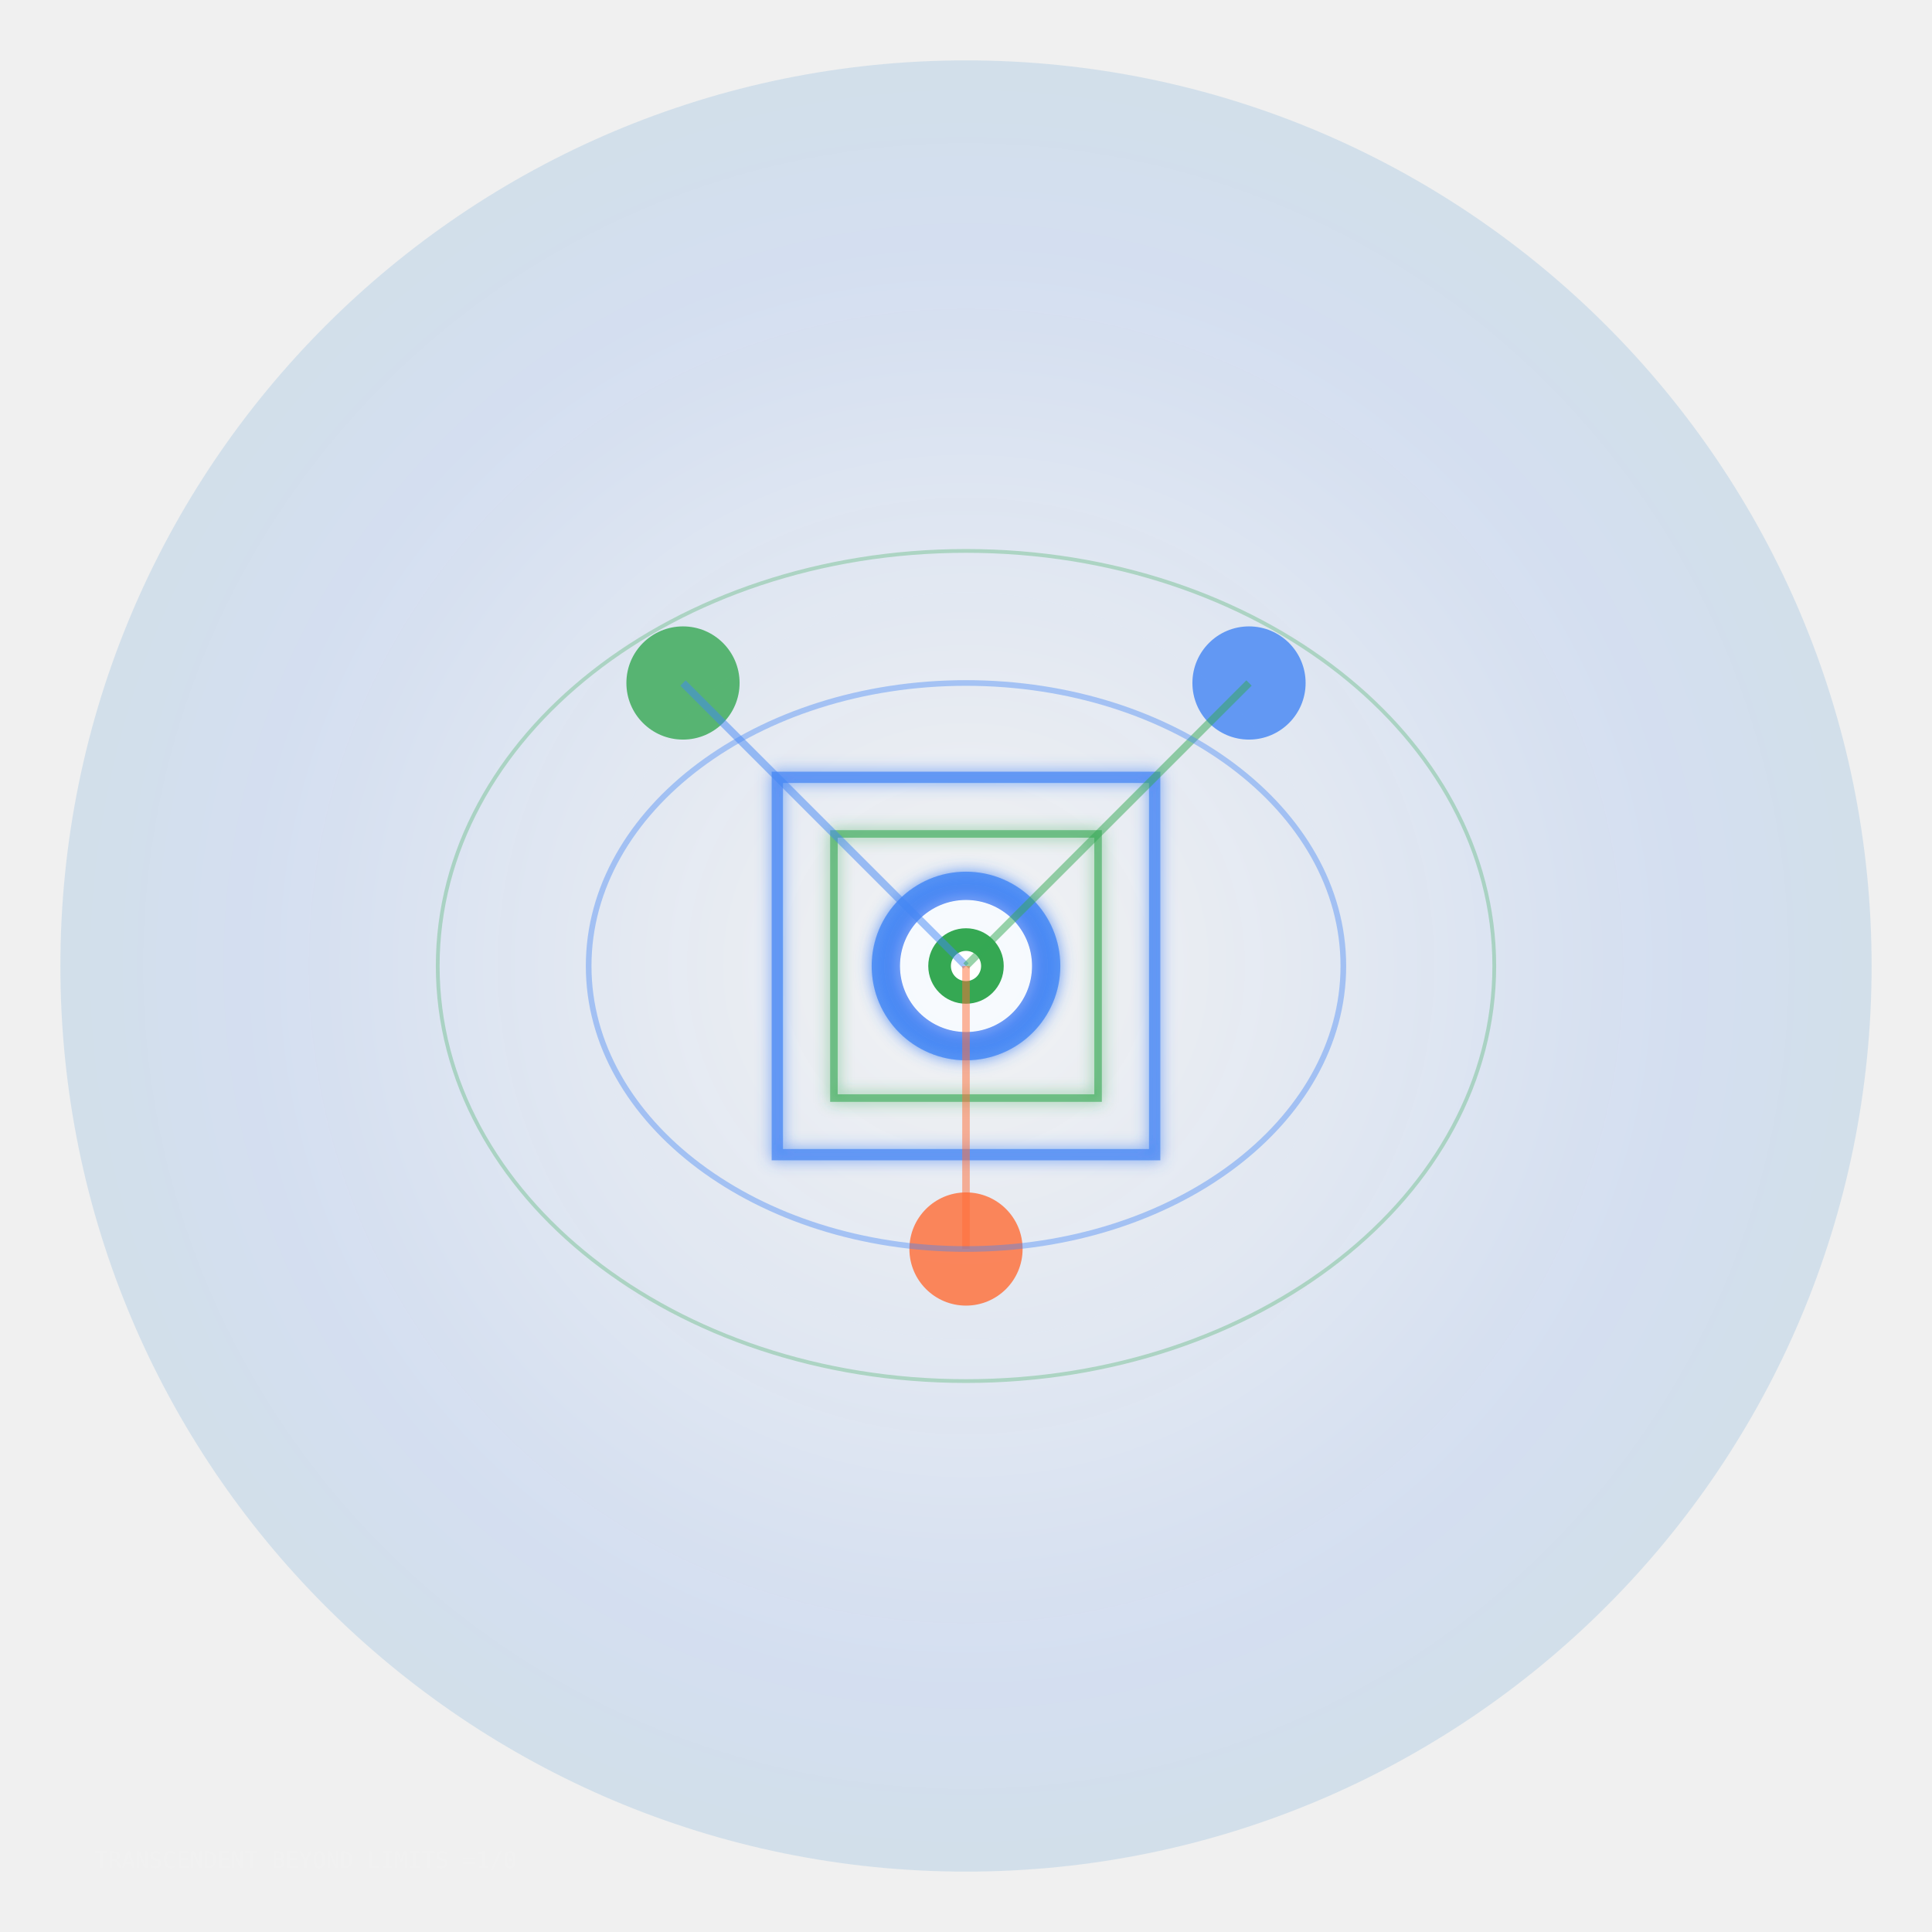
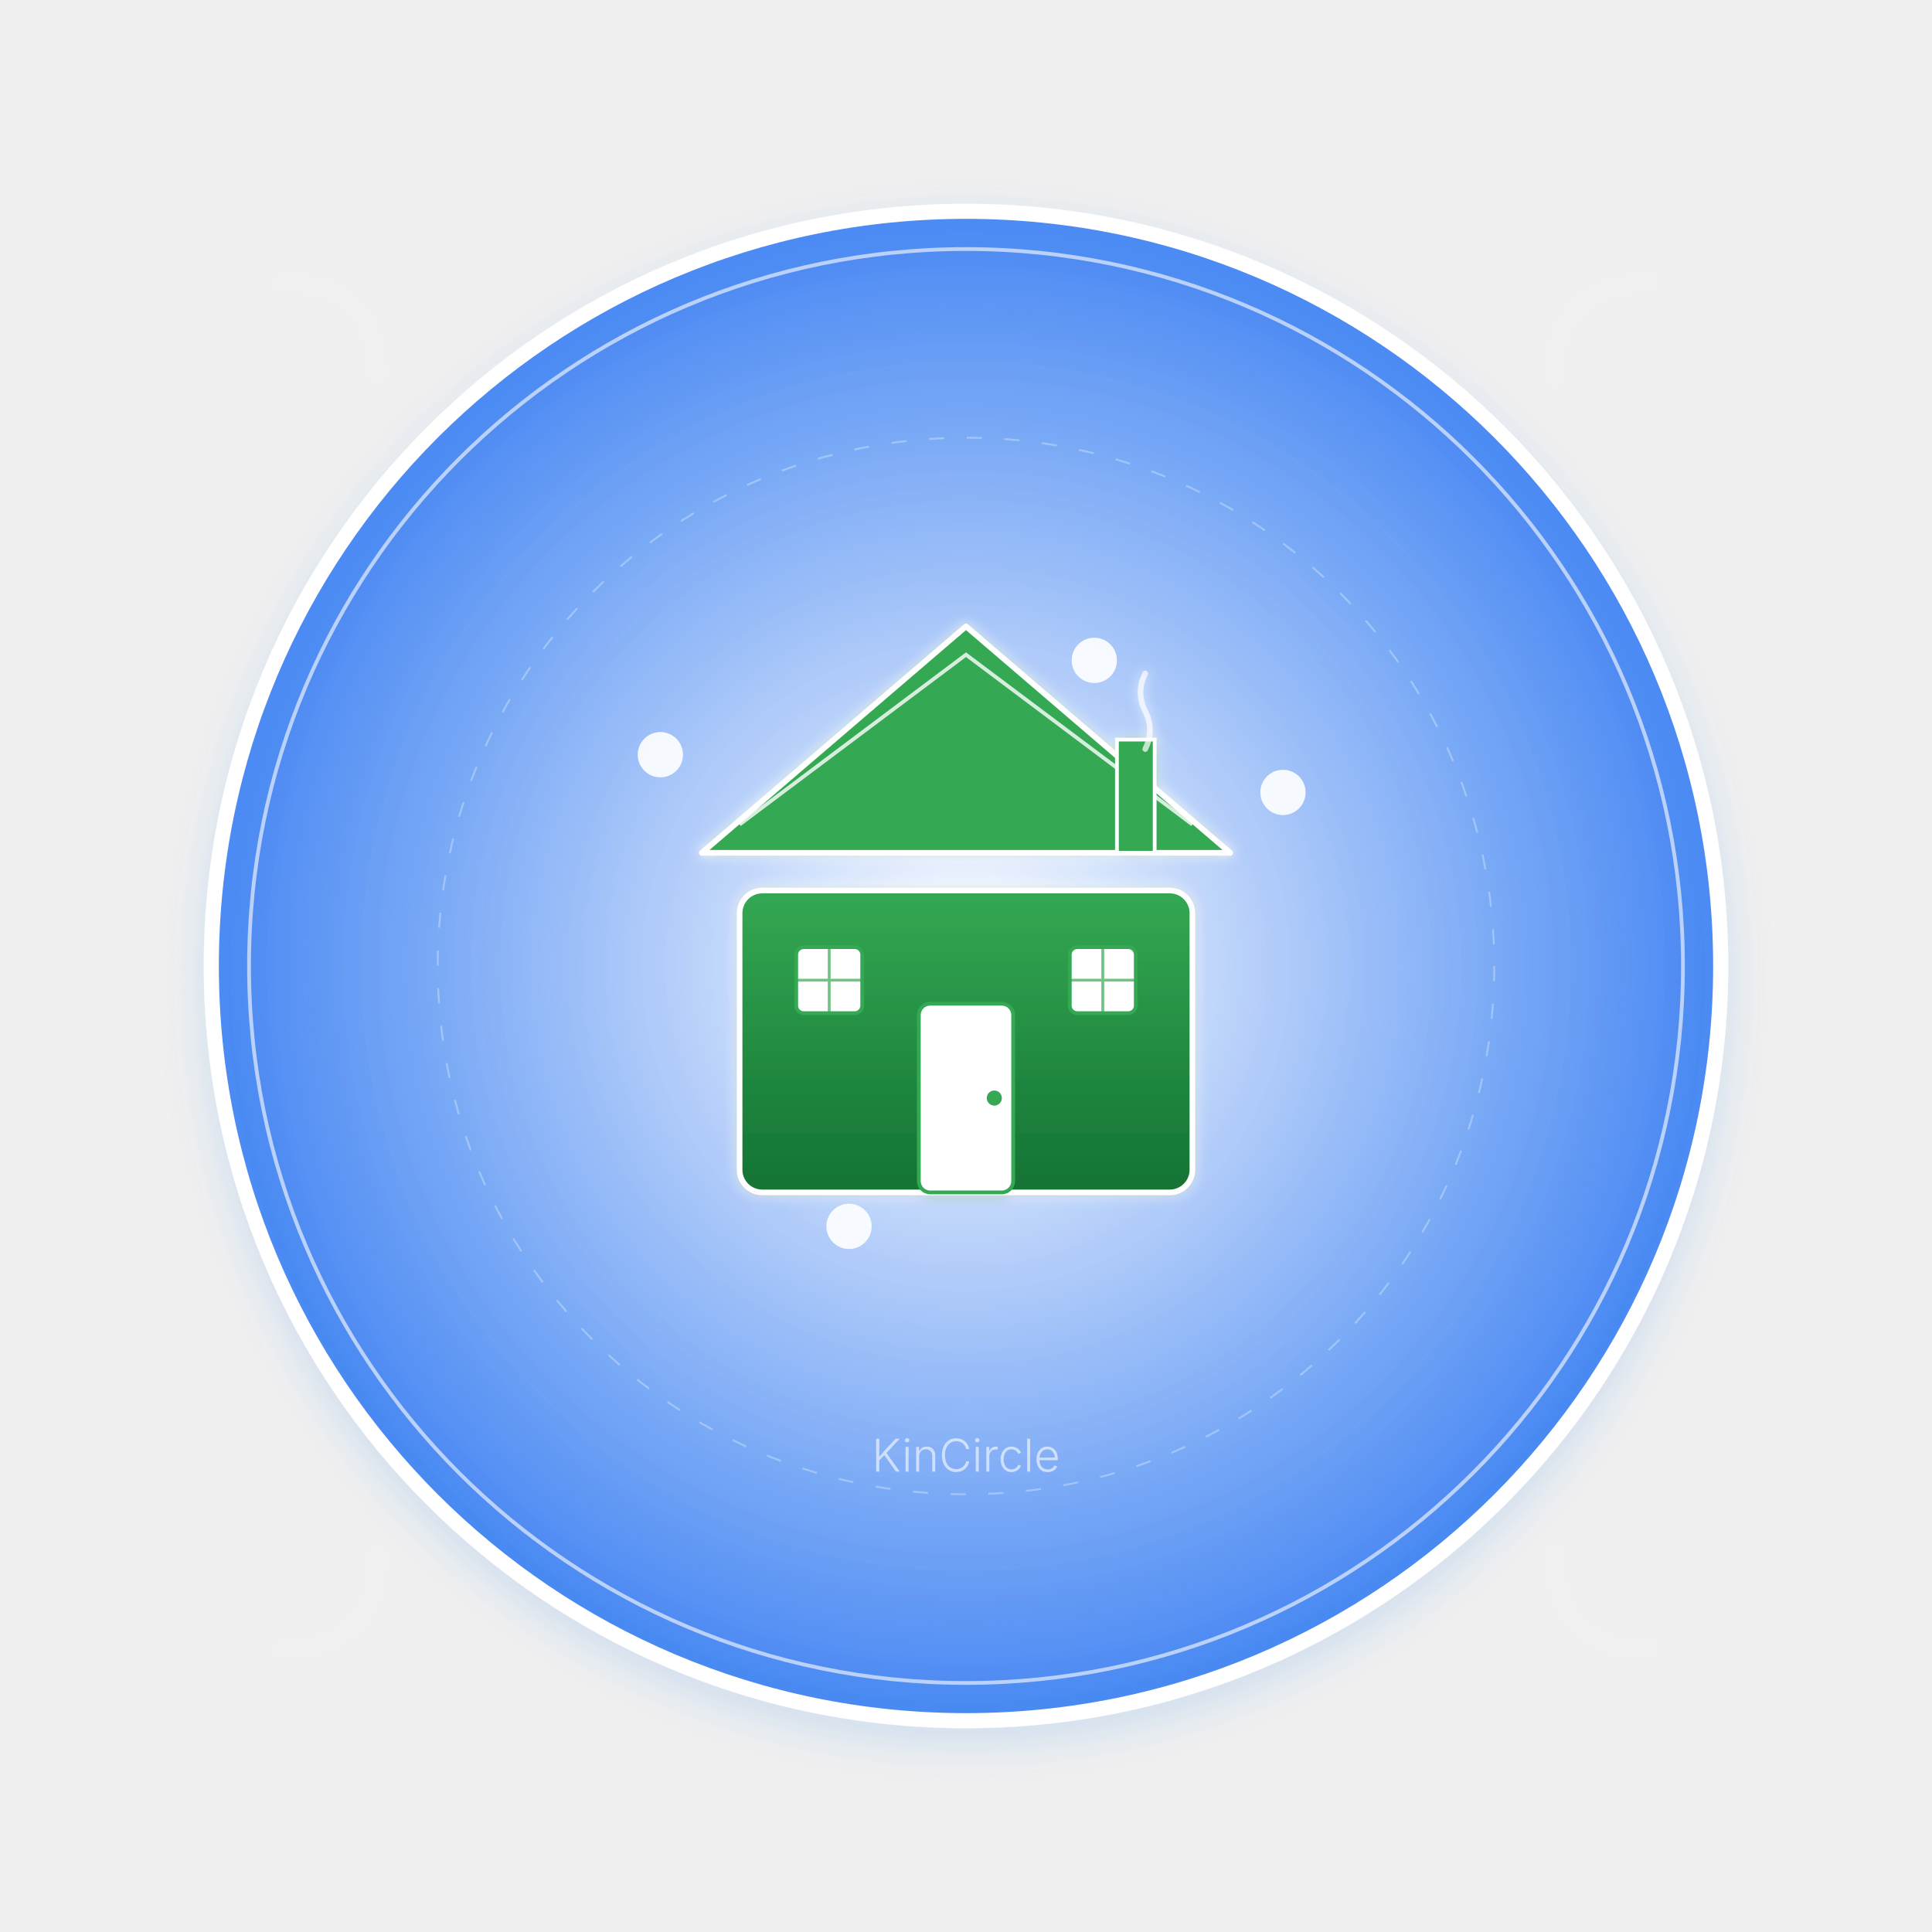
<svg xmlns="http://www.w3.org/2000/svg" viewBox="0 0 1024 1024" width="1024" height="1024">
  <defs>
-     <radialGradient id="field" cx="50%" cy="50%" r="80%">
-       <stop offset="0%" style="stop-color:#ffffff;stop-opacity:0.95" />
-       <stop offset="50%" style="stop-color:#4285F4;stop-opacity:0.8" />
-       <stop offset="100%" style="stop-color:#34A853;stop-opacity:0.9" />
+     <radialGradient id="protectiveCircle" cx="50%" cy="50%" r="70%">
+       <stop offset="0%" style="stop-color:#ffffff;stop-opacity:1" />
+       <stop offset="70%" style="stop-color:#4285F4;stop-opacity:0.95" />
+       <stop offset="100%" style="stop-color:#1a73e8;stop-opacity:1" />
    </radialGradient>
-     <filter id="glow">
-       <feGaussianBlur stdDeviation="4" result="blur" />
+     <linearGradient id="homeGradient" x1="0%" y1="0%" x2="0%" y2="100%">
+       <stop offset="0%" style="stop-color:#34A853" />
+       <stop offset="100%" style="stop-color:#137333" />
+     </linearGradient>
+     <filter id="softShadow">
+       <feDropShadow dx="0" dy="8" stdDeviation="12" flood-color="#1a73e8" flood-opacity="0.15" />
+     </filter>
+     <filter id="innerGlow">
+       <feGaussianBlur stdDeviation="3" result="coloredBlur" />
      <feMerge>
-         <feMergeNode in="blur" />
+         <feMergeNode in="coloredBlur" />
        <feMergeNode in="SourceGraphic" />
      </feMerge>
    </filter>
  </defs>
-   <circle cx="512" cy="512" r="480" fill="url(#field)" opacity="0.2" />
-   <g transform="translate(512,512)" filter="url(#glow)">
-     <rect x="-100" y="-100" width="200" height="200" fill="none" stroke="#4285F4" stroke-width="6" opacity="0.7">
-       <animateTransform attributeName="transform" type="rotate" values="0;360" dur="30s" repeatCount="indefinite" />
-     </rect>
-     <rect x="-70" y="-70" width="140" height="140" fill="none" stroke="#34A853" stroke-width="4" opacity="0.6">
-       <animateTransform attributeName="transform" type="rotate" values="0;-360" dur="25s" repeatCount="indefinite" />
-     </rect>
-     <circle r="50" fill="#4285F4" opacity="0.8">
-       <animate attributeName="r" values="40;60;40" dur="8s" repeatCount="indefinite" />
-     </circle>
-     <circle r="35" fill="#ffffff" opacity="0.95" />
-     <circle r="20" fill="#34A853">
-       <animate attributeName="r" values="15;25;15" dur="5s" repeatCount="indefinite" />
-     </circle>
-     <circle r="8" fill="#ffffff">
-       <animate attributeName="opacity" values="0.8;1;0.8" dur="2s" repeatCount="indefinite" />
-     </circle>
+   <circle cx="512" cy="512" r="400" fill="url(#protectiveCircle)" filter="url(#softShadow)" stroke="#ffffff" stroke-width="8" opacity="0.98" />
+   <circle cx="512" cy="512" r="380" fill="none" stroke="#ffffff" stroke-width="2" opacity="0.6" />
+   <g transform="translate(512,512)" filter="url(#innerGlow)">
+     <rect x="-120" y="-40" width="240" height="160" fill="url(#homeGradient)" rx="12" ry="12" stroke="#ffffff" stroke-width="3" />
+     <path d="M-140,-60 L0,-180 L140,-60 Z" fill="#34A853" stroke="#ffffff" stroke-width="3" stroke-linejoin="round" />
+     <path d="M-120,-75 L0,-165 L120,-75" fill="none" stroke="#ffffff" stroke-width="2" opacity="0.8" />
+     <rect x="-25" y="20" width="50" height="100" fill="#ffffff" rx="6" ry="6" stroke="#34A853" stroke-width="2" />
+     <circle cx="15" cy="70" r="4" fill="#34A853" />
+     <rect x="-90" y="-10" width="35" height="35" fill="#ffffff" rx="4" ry="4" stroke="#34A853" stroke-width="2" />
+     <rect x="55" y="-10" width="35" height="35" fill="#ffffff" rx="4" ry="4" stroke="#34A853" stroke-width="2" />
+     <path d="M-72.5,-10 L-72.5,25 M-90,7.5 L-55,7.5" stroke="#34A853" stroke-width="1.5" opacity="0.7" />
+     <path d="M72.5,-10 L72.5,25 M55,7.5 L90,7.5" stroke="#34A853" stroke-width="1.5" opacity="0.7" />
+     <rect x="80" y="-120" width="20" height="60" fill="#34A853" stroke="#ffffff" stroke-width="2" />
+     <path d="M95,-115 Q100,-125 95,-135 Q90,-145 95,-155" fill="none" stroke="#ffffff" stroke-width="3" opacity="0.7" stroke-linecap="round" />
  </g>
-   <g>
-     <circle cx="362" cy="362" r="30" fill="#34A853" opacity="0.8">
-       <animateTransform attributeName="transform" type="translate" values="0,0;150,0;150,150;0,150;0,0" dur="40s" repeatCount="indefinite" />
-     </circle>
-     <circle cx="662" cy="362" r="30" fill="#4285F4" opacity="0.8">
-       <animateTransform attributeName="transform" type="translate" values="0,0;-150,0;-150,150;0,150;0,0" dur="45s" repeatCount="indefinite" />
-     </circle>
-     <circle cx="512" cy="662" r="30" fill="#ff6b35" opacity="0.8">
-       <animateTransform attributeName="transform" type="translate" values="0,0;0,-150;150,-150;150,0;0,0" dur="35s" repeatCount="indefinite" />
-     </circle>
+   <circle cx="350" cy="400" r="12" fill="#ffffff" opacity="0.9" />
+   <circle cx="680" cy="420" r="12" fill="#ffffff" opacity="0.9" />
+   <circle cx="450" cy="650" r="12" fill="#ffffff" opacity="0.9" />
+   <circle cx="580" cy="350" r="12" fill="#ffffff" opacity="0.9" />
+   <circle cx="512" cy="512" r="280" fill="none" stroke="#ffffff" stroke-width="1" stroke-dasharray="8,12" opacity="0.3" />
+   <g opacity="0.1">
+     <path d="M150,150 Q200,150 200,200" fill="none" stroke="#ffffff" stroke-width="8" stroke-linecap="round" />
+     <path d="M874,150 Q824,150 824,200" fill="none" stroke="#ffffff" stroke-width="8" stroke-linecap="round" />
+     <path d="M150,874 Q200,874 200,824" fill="none" stroke="#ffffff" stroke-width="8" stroke-linecap="round" />
+     <path d="M874,874 Q824,874 824,824" fill="none" stroke="#ffffff" stroke-width="8" stroke-linecap="round" />
  </g>
-   <path d="M512,512 Q437,437 362,362" fill="none" stroke="#4285F4" stroke-width="4" opacity="0.5">
-     <animate attributeName="stroke-dasharray" values="0,200;100,100;0,200" dur="6s" repeatCount="indefinite" />
-   </path>
-   <path d="M512,512 Q587,437 662,362" fill="none" stroke="#34A853" stroke-width="4" opacity="0.5">
-     <animate attributeName="stroke-dasharray" values="0,200;100,100;0,200" dur="7s" repeatCount="indefinite" />
-   </path>
-   <path d="M512,512 L512,662" fill="none" stroke="#ff6b35" stroke-width="4" opacity="0.5">
-     <animate attributeName="stroke-dasharray" values="0,200;100,100;0,200" dur="5s" repeatCount="indefinite" />
-   </path>
-   <ellipse cx="512" cy="512" rx="200" ry="150" fill="none" stroke="#4285F4" stroke-width="3" opacity="0.4">
-     <animateTransform attributeName="transform" type="rotate" values="0 512 512;360 512 512" dur="20s" repeatCount="indefinite" />
-   </ellipse>
-   <ellipse cx="512" cy="512" rx="280" ry="220" fill="none" stroke="#34A853" stroke-width="2" opacity="0.3">
-     <animateTransform attributeName="transform" type="rotate" values="45 512 512;405 512 512" dur="30s" repeatCount="indefinite" />
-   </ellipse>
-   <text x="50" y="990" font-family="monospace" font-size="12" fill="#ffffff" opacity="0.1">TRANSCENDENT  BEYOND LIMITS  =1/0</text>
+   <text x="512" y="780" text-anchor="middle" font-family="system-ui, -apple-system, sans-serif" font-size="24" font-weight="300" fill="#ffffff" opacity="0.6">KinCircle</text>
</svg>
